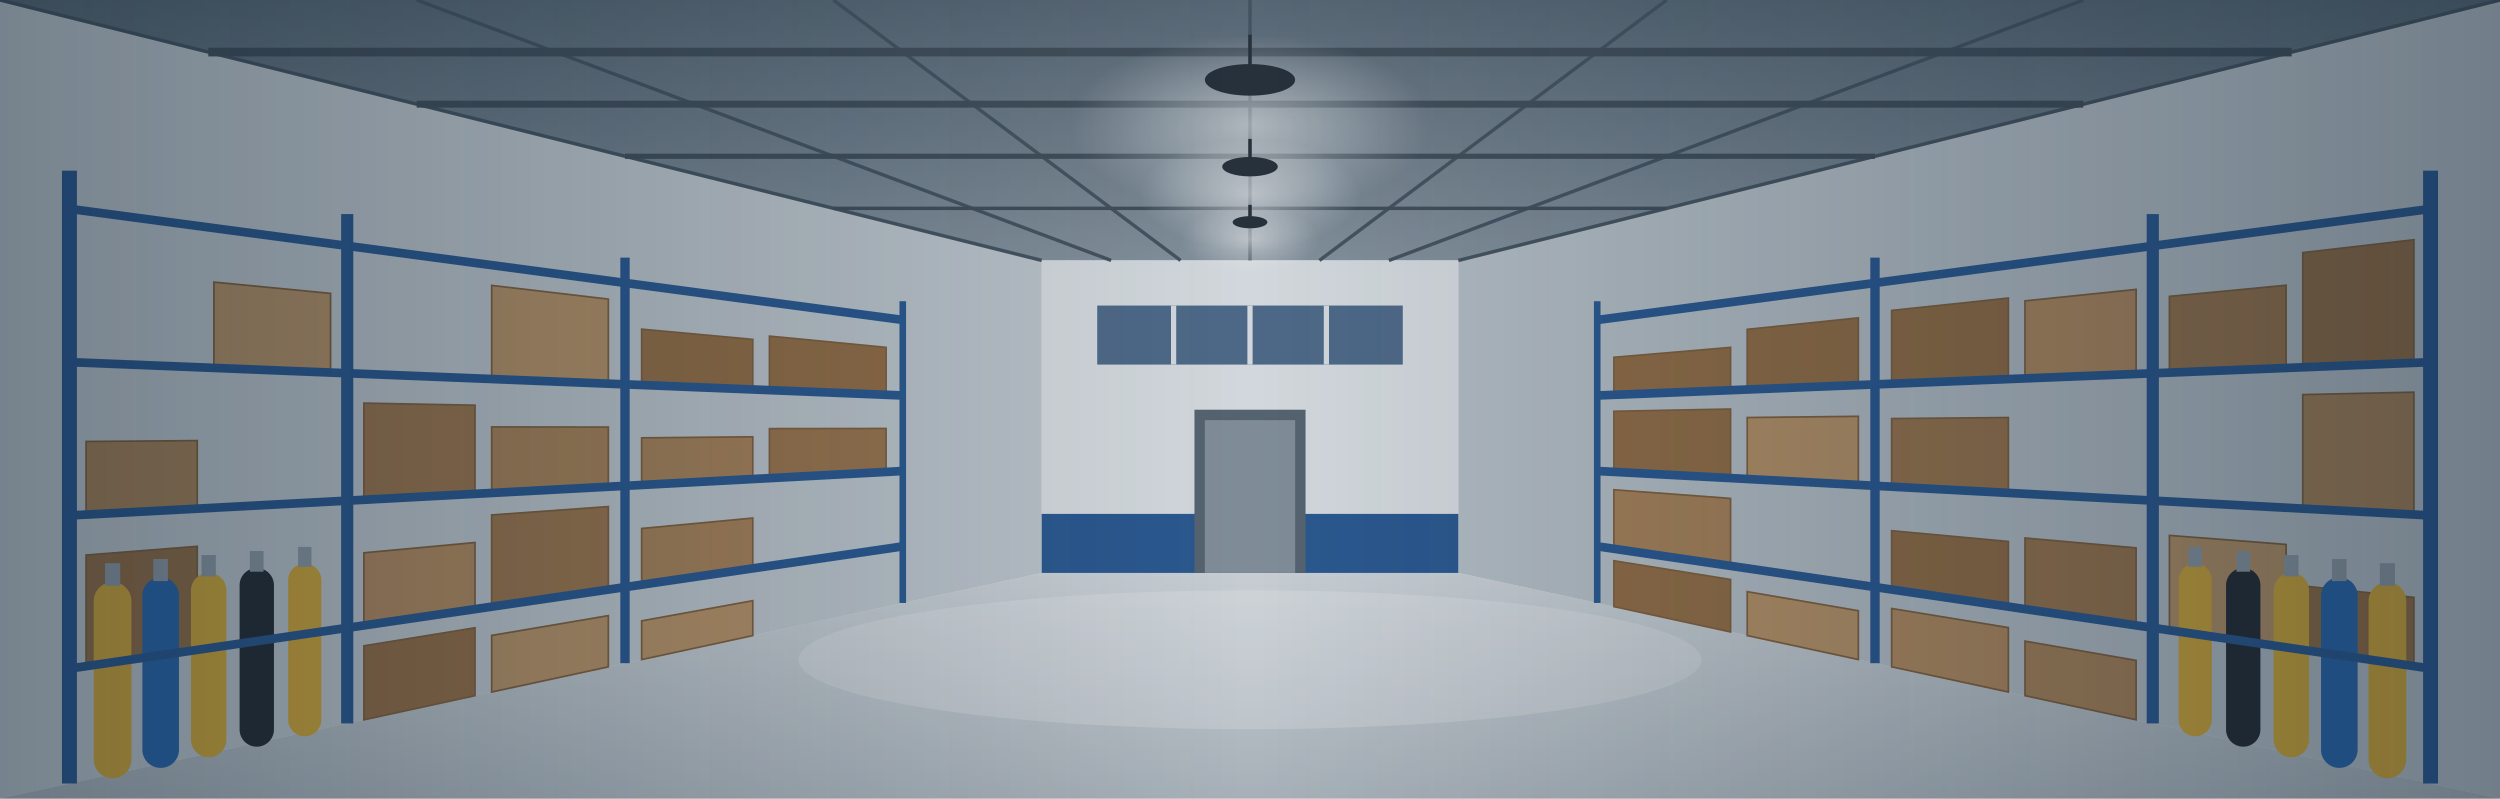
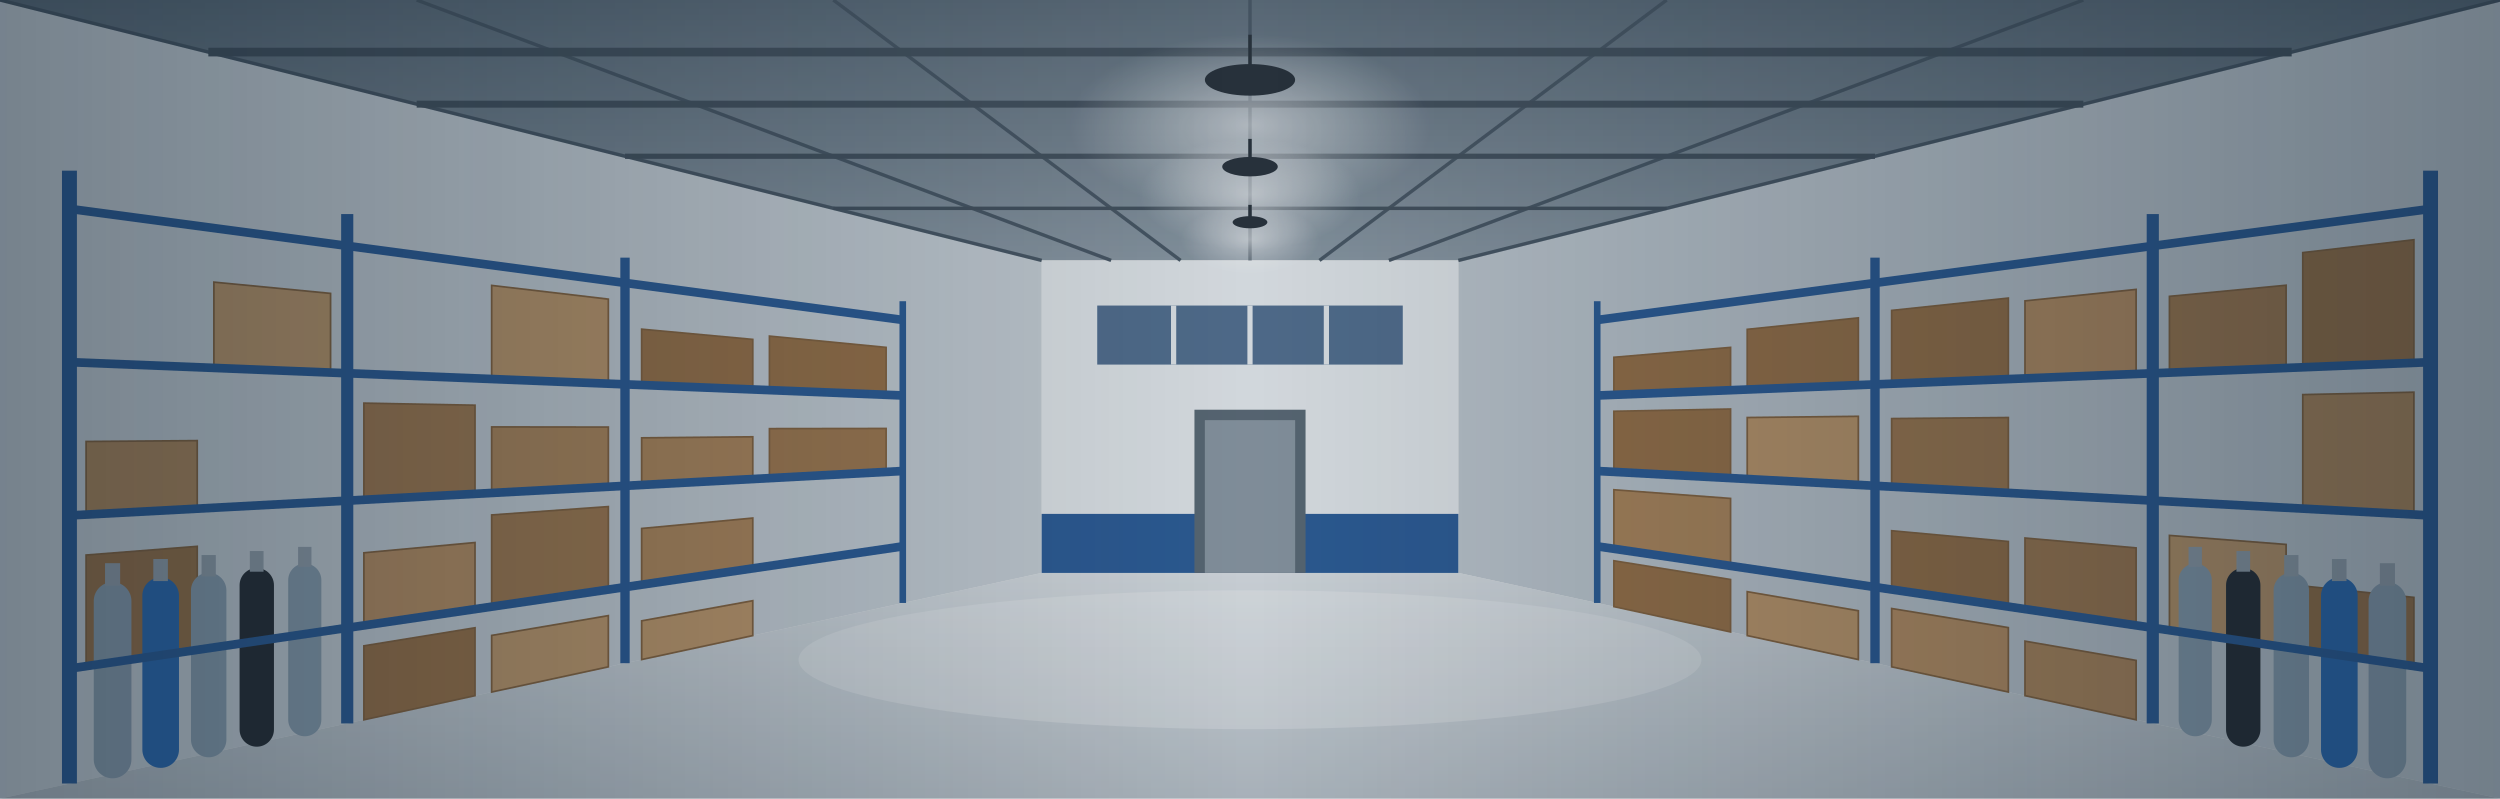
<svg xmlns="http://www.w3.org/2000/svg" viewBox="0 0 1440 460" preserveAspectRatio="xMidYMid slice">
  <defs>
    <linearGradient id="suelo" x1="0" x2="0" y1="0" y2="1">
      <stop offset="0" stop-color="#DCE1E5" />
      <stop offset="1" stop-color="#B9C1C8" />
    </linearGradient>
    <linearGradient id="techo" x1="0" x2="0" y1="0" y2="1">
      <stop offset="0" stop-color="#5F6E7B" />
      <stop offset="1" stop-color="#8E9BA6" />
    </linearGradient>
    <radialGradient id="luz" cx="0.5" cy="0.5" r="0.5">
      <stop offset="0" stop-color="#FFFFFF" stop-opacity="0.55" />
      <stop offset="1" stop-color="#FFFFFF" stop-opacity="0" />
    </radialGradient>
    <linearGradient id="velo" x1="0" x2="1">
      <stop offset="0" stop-color="#0B1E2E" stop-opacity="0.45" />
      <stop offset="0.5" stop-color="#0B1E2E" stop-opacity="0.1" />
      <stop offset="1" stop-color="#0B1E2E" stop-opacity="0.45" />
    </linearGradient>
  </defs>
  <polygon points="0,0 1440,0 840,150 600,150" fill="url(#techo)" />
  <polygon points="0,0 600,150 600,330 0,460" fill="#CDD4DA" />
  <polygon points="1440,0 840,150 840,330 1440,460" fill="#C4CCD3" />
  <polygon points="0,460 1440,460 840,330 600,330" fill="url(#suelo)" />
  <rect x="600" y="150" width="240" height="180" fill="#E8ECEF" />
  <line x1="0" y1="0" x2="600" y2="150" stroke="#4B5966" stroke-width="2" />
  <line x1="240" y1="0" x2="640" y2="150" stroke="#4B5966" stroke-width="2" />
  <line x1="480" y1="0" x2="680" y2="150" stroke="#4B5966" stroke-width="2" />
  <line x1="720" y1="0" x2="720" y2="150" stroke="#4B5966" stroke-width="2" />
  <line x1="960" y1="0" x2="760" y2="150" stroke="#4B5966" stroke-width="2" />
  <line x1="1200" y1="0" x2="800" y2="150" stroke="#4B5966" stroke-width="2" />
  <line x1="1440" y1="0" x2="840" y2="150" stroke="#4B5966" stroke-width="2" />
  <line x1="120" y1="30" x2="1320" y2="30" stroke="#46535F" stroke-width="5" />
  <line x1="240" y1="60" x2="1200" y2="60" stroke="#46535F" stroke-width="4" />
  <line x1="360" y1="90" x2="1080" y2="90" stroke="#46535F" stroke-width="3" />
  <line x1="480" y1="120" x2="960" y2="120" stroke="#46535F" stroke-width="2" />
  <rect x="600" y="296" width="240" height="34" fill="#2E5E99" />
  <rect x="688" y="236" width="64" height="94" fill="#5D6B77" />
  <rect x="694" y="242" width="52" height="88" fill="#8C99A4" />
  <rect x="632" y="176" width="176" height="34" fill="#3B5C80" opacity="0.85" />
  <path d="M676 176 V210 M720 176 V210 M764 176 V210" stroke="#E8ECEF" stroke-width="3" />
  <ellipse cx="720" cy="72" rx="104" ry="52" fill="url(#luz)" />
  <line x1="720" y1="20" x2="720" y2="46" stroke="#2A333C" stroke-width="2" />
  <ellipse cx="720" cy="46" rx="26" ry="9.1" fill="#2A333C" />
  <ellipse cx="720" cy="112" rx="64" ry="32" fill="url(#luz)" />
  <line x1="720" y1="80" x2="720" y2="96" stroke="#2A333C" stroke-width="2" />
  <ellipse cx="720" cy="96" rx="16" ry="5.6" fill="#2A333C" />
  <ellipse cx="720" cy="138" rx="40" ry="20" fill="url(#luz)" />
  <line x1="720" y1="118" x2="720" y2="128" stroke="#2A333C" stroke-width="2" />
  <ellipse cx="720" cy="128" rx="10" ry="3.5" fill="#2A333C" />
  <polygon points="123.2,211.9 190.4,214.6 190.4,169 123.2,162.5" fill="#C49B6C" stroke="#8A6640" stroke-width="1" />
  <polygon points="49.6,296.4 113.6,292.9 113.6,253.8 49.6,254.3" fill="#B48A5C" stroke="#8A6640" stroke-width="1" />
  <polygon points="49.6,383.7 113.6,374.3 113.6,314.7 49.6,319.7" fill="#9E7448" stroke="#8A6640" stroke-width="1" />
-   <rect x="54" y="335.3" width="21.7" height="113" rx="10.9" fill="#E2B23A" />
+   <rect x="54" y="335.3" width="21.7" height="113" rx="10.9" fill="#8FA2B2" />
  <rect x="60.5" y="324.4" width="8.7" height="13" fill="#9AA5AF" />
  <rect x="82" y="332.6" width="21.1" height="109.7" rx="10.5" fill="#2F6DB5" />
  <rect x="88.3" y="322" width="8.4" height="12.7" fill="#9AA5AF" />
-   <rect x="110" y="329.9" width="20.4" height="106.3" rx="10.2" fill="#E2B23A" />
+   <rect x="110" y="329.9" width="20.4" height="106.3" rx="10.2" fill="#8FA2B2" />
  <rect x="116.1" y="319.7" width="8.2" height="12.3" fill="#9AA5AF" />
  <rect x="138" y="327.2" width="19.8" height="102.9" rx="9.9" fill="#2A2F35" />
  <rect x="143.9" y="317.4" width="7.9" height="11.9" fill="#9AA5AF" />
-   <rect x="166" y="324.6" width="19.1" height="99.5" rx="9.6" fill="#E2B23A" />
+   <rect x="166" y="324.6" width="19.1" height="99.5" rx="9.6" fill="#8FA2B2" />
  <rect x="171.7" y="315" width="7.7" height="11.5" fill="#9AA5AF" />
  <polygon points="283.2,218.3 350.4,221 350.4,172.3 283.2,164.4" fill="#C49B6C" stroke="#8A6640" stroke-width="1" />
  <polygon points="209.6,287.8 273.6,284.4 273.6,233.4 209.6,232.2" fill="#A67C50" stroke="#8A6640" stroke-width="1" />
  <polygon points="283.2,283.9 350.4,280.3 350.4,246 283.2,245.9" fill="#B48A5C" stroke="#8A6640" stroke-width="1" />
  <polygon points="209.6,360.3 273.6,350.9 273.6,312.5 209.6,318.4" fill="#BF9364" stroke="#8A6640" stroke-width="1" />
  <polygon points="283.2,349.5 350.4,339.6 350.4,291.8 283.2,296.6" fill="#A67C50" stroke="#8A6640" stroke-width="1" />
  <polygon points="209.6,414.6 273.6,400.7 273.6,361.6 209.6,372" fill="#9E7448" stroke="#8A6640" stroke-width="1" />
  <polygon points="283.2,398.6 350.4,384.1 350.4,354.6 283.2,366" fill="#C49B6C" stroke="#8A6640" stroke-width="1" />
  <polygon points="369.6,221.8 433.6,224.3 433.6,195.5 369.6,189.6" fill="#9E7448" stroke="#8A6640" stroke-width="1" />
  <polygon points="443.2,224.7 510.4,227.4 510.4,200.1 443.2,193.6" fill="#9E7448" stroke="#8A6640" stroke-width="1" />
  <polygon points="369.6,279.3 433.6,275.9 433.6,251.6 369.6,252.2" fill="#B48A5C" stroke="#8A6640" stroke-width="1" />
  <polygon points="443.2,275.4 510.4,271.8 510.4,246.8 443.2,246.9" fill="#A67C50" stroke="#8A6640" stroke-width="1" />
  <polygon points="369.6,336.8 433.6,327.4 433.6,298.4 369.6,304.4" fill="#B48A5C" stroke="#8A6640" stroke-width="1" />
  <polygon points="369.6,379.9 433.6,366.1 433.6,346 369.6,357.6" fill="#C49B6C" stroke="#8A6640" stroke-width="1" />
  <line x1="40" y1="120.3" x2="520" y2="184.3" stroke="#2E5E99" stroke-width="5" />
  <line x1="40" y1="208.6" x2="520" y2="227.8" stroke="#2E5E99" stroke-width="5" />
  <line x1="40" y1="296.9" x2="520" y2="271.3" stroke="#2E5E99" stroke-width="5" />
  <line x1="40" y1="385.1" x2="520" y2="314.7" stroke="#2E5E99" stroke-width="5" />
  <line x1="40" y1="98.3" x2="40" y2="451.3" stroke="#2E5E99" stroke-width="8.6" />
  <line x1="200" y1="123.3" x2="200" y2="416.7" stroke="#2E5E99" stroke-width="7" />
  <line x1="360" y1="148.4" x2="360" y2="382" stroke="#2E5E99" stroke-width="5.4" />
  <line x1="520" y1="173.5" x2="520" y2="347.3" stroke="#2E5E99" stroke-width="3.8" />
  <polygon points="1390.4,209 1326.4,211.5 1326.4,145.5 1390.4,138.1" fill="#9E7448" stroke="#8A6640" stroke-width="1" />
  <polygon points="1316.8,211.9 1249.6,214.6 1249.6,170.7 1316.8,164.3" fill="#A67C50" stroke="#8A6640" stroke-width="1" />
  <polygon points="1390.4,296.4 1326.4,292.9 1326.4,227.3 1390.4,225.9" fill="#B48A5C" stroke="#8A6640" stroke-width="1" />
  <polygon points="1390.4,383.7 1326.4,374.3 1326.4,337.5 1390.4,344.1" fill="#9E7448" stroke="#8A6640" stroke-width="1" />
  <polygon points="1316.8,372.9 1249.6,363.1 1249.6,308.4 1316.8,313.6" fill="#C49B6C" stroke="#8A6640" stroke-width="1" />
-   <rect x="1364.3" y="335.3" width="21.7" height="113" rx="10.9" fill="#E2B23A" />
+   <rect x="1364.3" y="335.3" width="21.7" height="113" rx="10.9" fill="#8FA2B2" />
  <rect x="1370.8" y="324.4" width="8.7" height="13" fill="#9AA5AF" />
  <rect x="1336.9" y="332.6" width="21.1" height="109.7" rx="10.5" fill="#2F6DB5" />
  <rect x="1343.2" y="322" width="8.4" height="12.7" fill="#9AA5AF" />
-   <rect x="1309.6" y="329.9" width="20.4" height="106.3" rx="10.2" fill="#E2B23A" />
+   <rect x="1309.6" y="329.9" width="20.4" height="106.3" rx="10.2" fill="#8FA2B2" />
  <rect x="1315.7" y="319.7" width="8.2" height="12.3" fill="#9AA5AF" />
  <rect x="1282.2" y="327.2" width="19.8" height="102.9" rx="9.9" fill="#2A2F35" />
  <rect x="1288.2" y="317.4" width="7.9" height="11.9" fill="#9AA5AF" />
-   <rect x="1254.9" y="324.6" width="19.1" height="99.5" rx="9.6" fill="#E2B23A" />
+   <rect x="1254.9" y="324.6" width="19.1" height="99.5" rx="9.6" fill="#8FA2B2" />
  <rect x="1260.6" y="315" width="7.7" height="11.5" fill="#9AA5AF" />
  <polygon points="1230.4,215.4 1166.4,217.9 1166.4,173.3 1230.4,166.7" fill="#BF9364" stroke="#8A6640" stroke-width="1" />
  <polygon points="1156.8,218.3 1089.6,221 1089.6,178.8 1156.8,171.7" fill="#9E7448" stroke="#8A6640" stroke-width="1" />
  <polygon points="1156.8,283.9 1089.6,280.3 1089.6,241.1 1156.8,240.5" fill="#A67C50" stroke="#8A6640" stroke-width="1" />
  <polygon points="1230.4,360.3 1166.4,350.9 1166.4,309.9 1230.4,315.6" fill="#A67C50" stroke="#8A6640" stroke-width="1" />
  <polygon points="1156.8,349.5 1089.6,339.6 1089.6,305.7 1156.8,311.9" fill="#9E7448" stroke="#8A6640" stroke-width="1" />
  <polygon points="1230.4,414.6 1166.4,400.7 1166.4,369.3 1230.4,380.4" fill="#B48A5C" stroke="#8A6640" stroke-width="1" />
  <polygon points="1156.8,398.6 1089.6,384.1 1089.6,350.5 1156.8,361.5" fill="#BF9364" stroke="#8A6640" stroke-width="1" />
  <polygon points="1070.4,221.8 1006.4,224.3 1006.4,189.7 1070.4,183.1" fill="#9E7448" stroke="#8A6640" stroke-width="1" />
  <polygon points="996.8,224.7 929.6,227.4 929.6,205.8 996.8,200.1" fill="#9E7448" stroke="#8A6640" stroke-width="1" />
  <polygon points="1070.4,279.3 1006.4,275.9 1006.4,240.5 1070.4,239.8" fill="#C49B6C" stroke="#8A6640" stroke-width="1" />
  <polygon points="996.8,275.4 929.6,271.8 929.6,236.9 996.8,235.6" fill="#9E7448" stroke="#8A6640" stroke-width="1" />
  <polygon points="996.8,326 929.6,316.1 929.6,282.1 996.8,287.1" fill="#B48A5C" stroke="#8A6640" stroke-width="1" />
  <polygon points="1070.4,379.9 1006.4,366.1 1006.4,340.8 1070.4,351.8" fill="#C49B6C" stroke="#8A6640" stroke-width="1" />
  <polygon points="996.8,364 929.6,349.4 929.6,323 996.8,333.8" fill="#9E7448" stroke="#8A6640" stroke-width="1" />
  <line x1="1400" y1="120.3" x2="920" y2="184.3" stroke="#2E5E99" stroke-width="5" />
  <line x1="1400" y1="208.6" x2="920" y2="227.8" stroke="#2E5E99" stroke-width="5" />
  <line x1="1400" y1="296.9" x2="920" y2="271.3" stroke="#2E5E99" stroke-width="5" />
  <line x1="1400" y1="385.1" x2="920" y2="314.7" stroke="#2E5E99" stroke-width="5" />
  <line x1="1400" y1="98.3" x2="1400" y2="451.3" stroke="#2E5E99" stroke-width="8.6" />
  <line x1="1240" y1="123.3" x2="1240" y2="416.7" stroke="#2E5E99" stroke-width="7" />
  <line x1="1080" y1="148.4" x2="1080" y2="382" stroke="#2E5E99" stroke-width="5.4" />
  <line x1="920" y1="173.5" x2="920" y2="347.3" stroke="#2E5E99" stroke-width="3.8" />
  <ellipse cx="720" cy="380" rx="260" ry="40" fill="#FFFFFF" opacity="0.25" />
  <rect width="1440" height="460" fill="url(#velo)" />
</svg>
